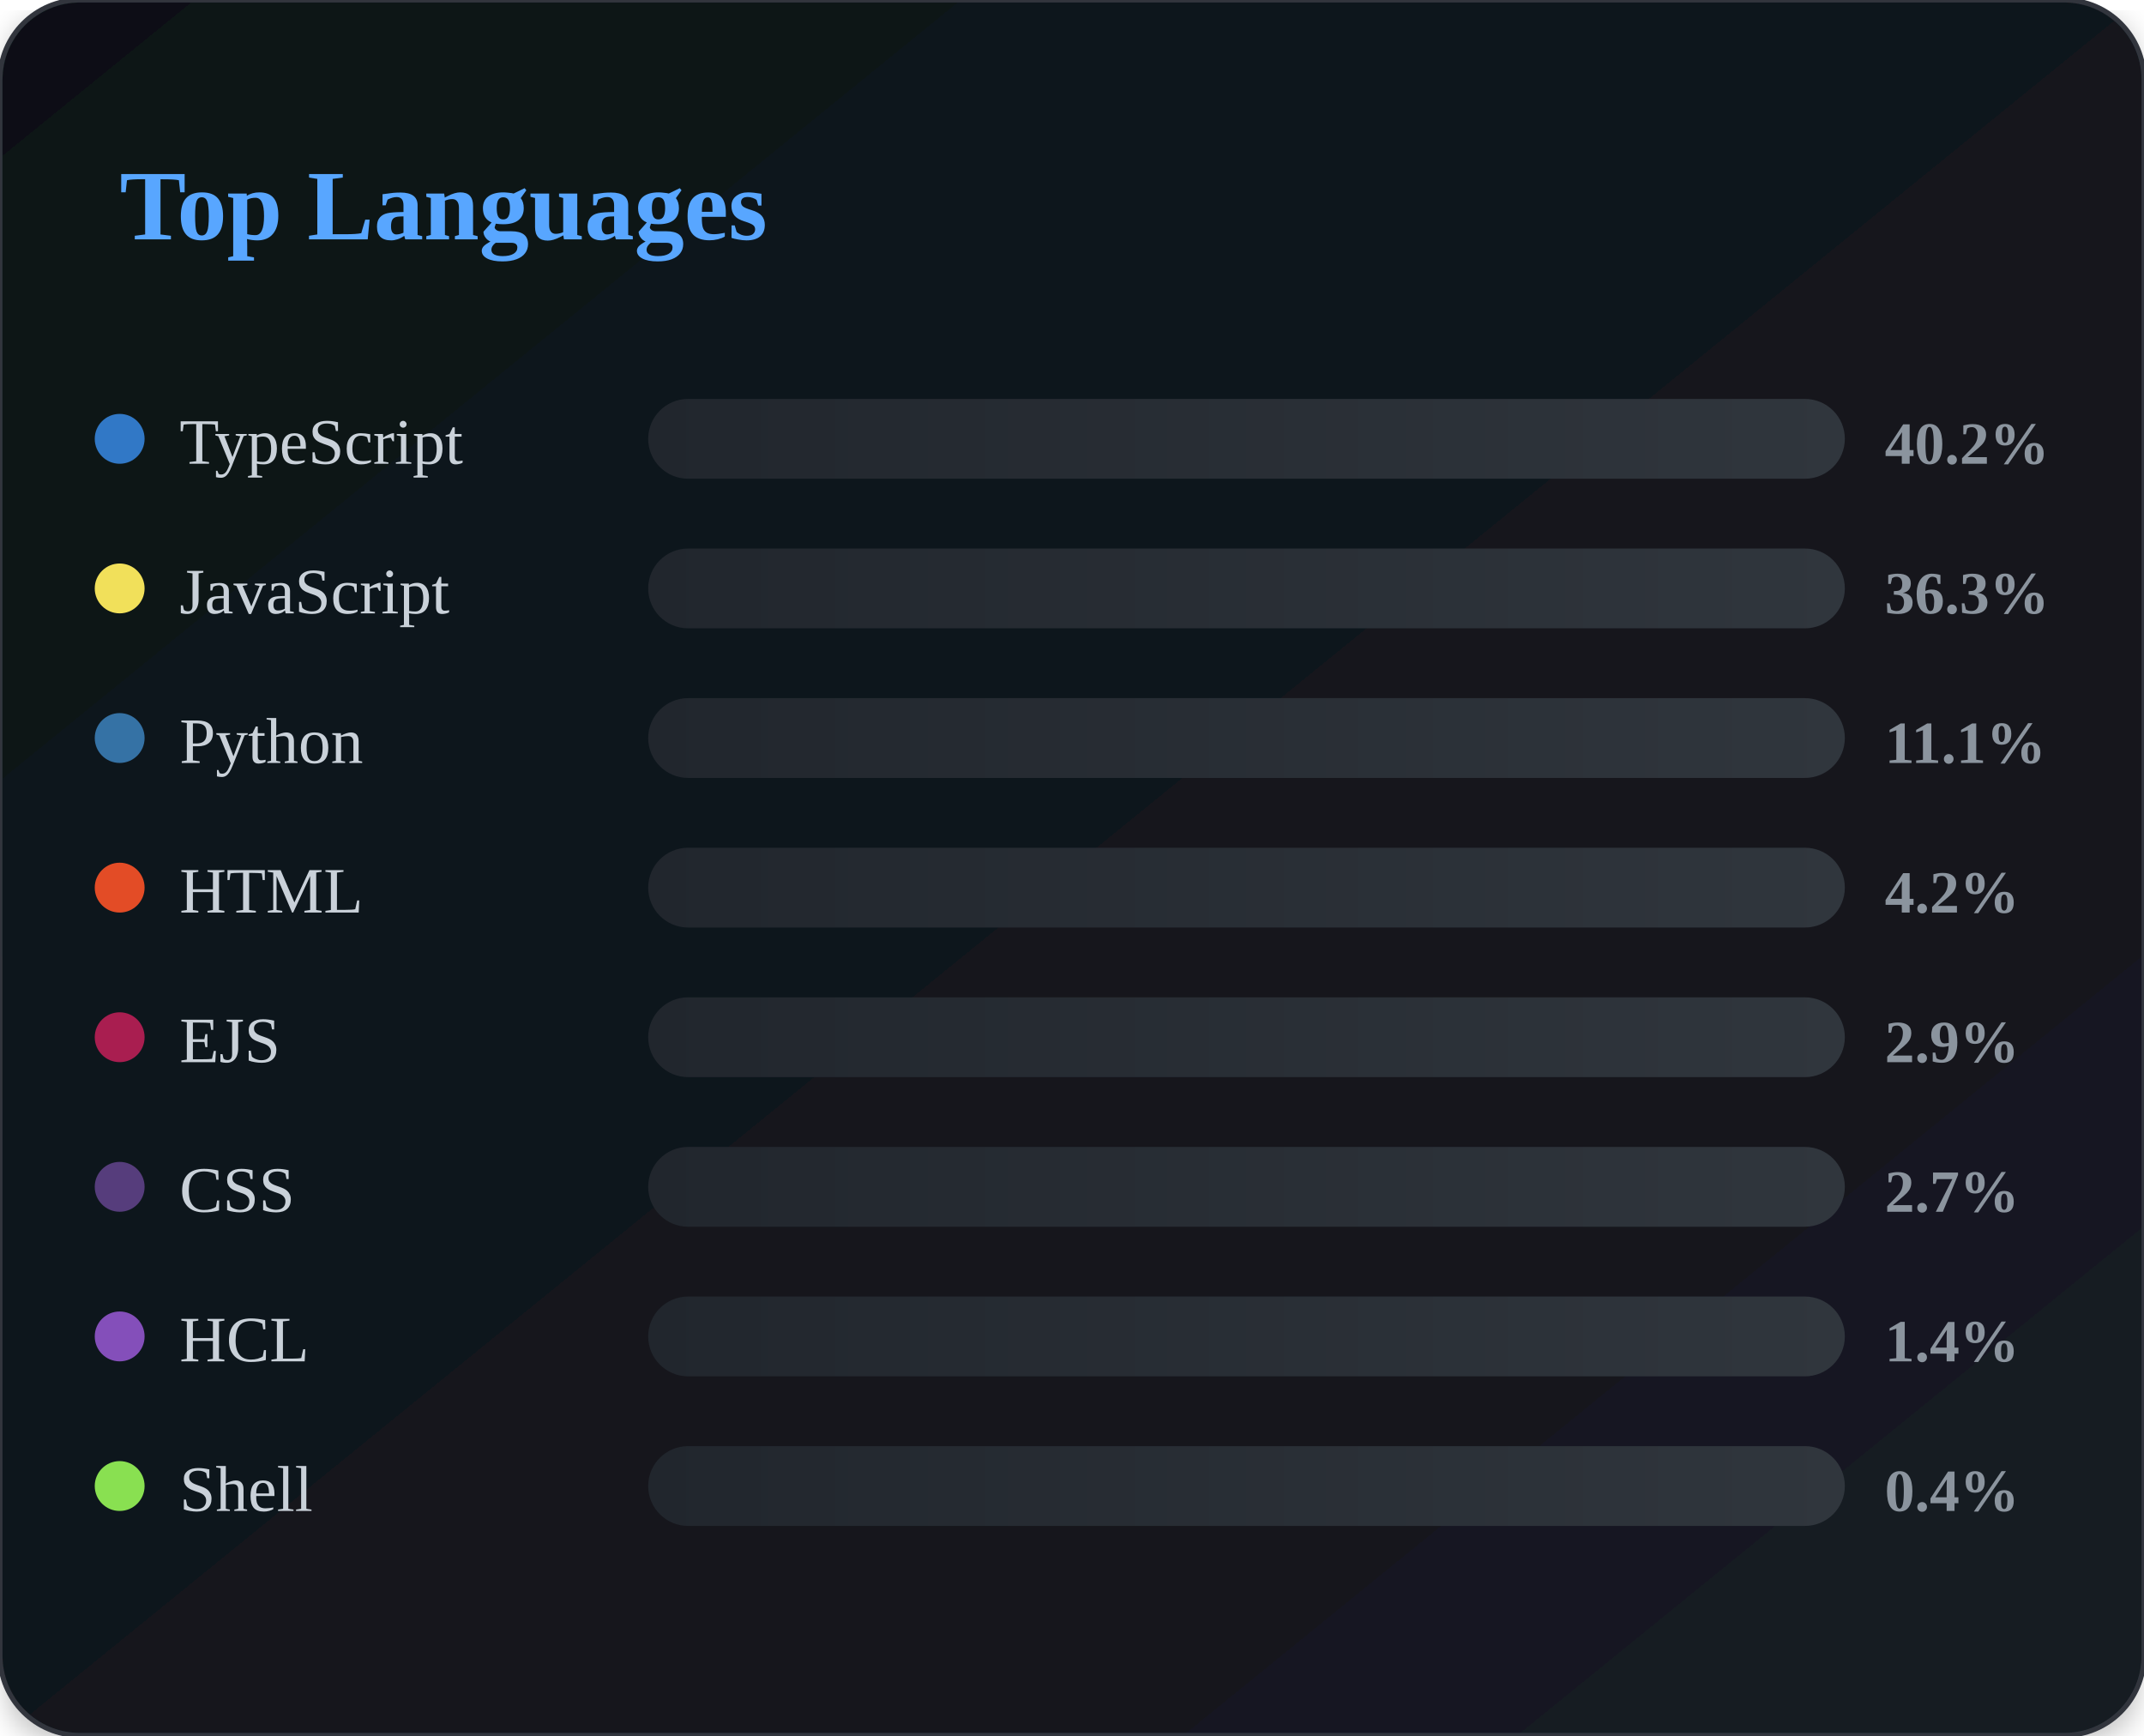
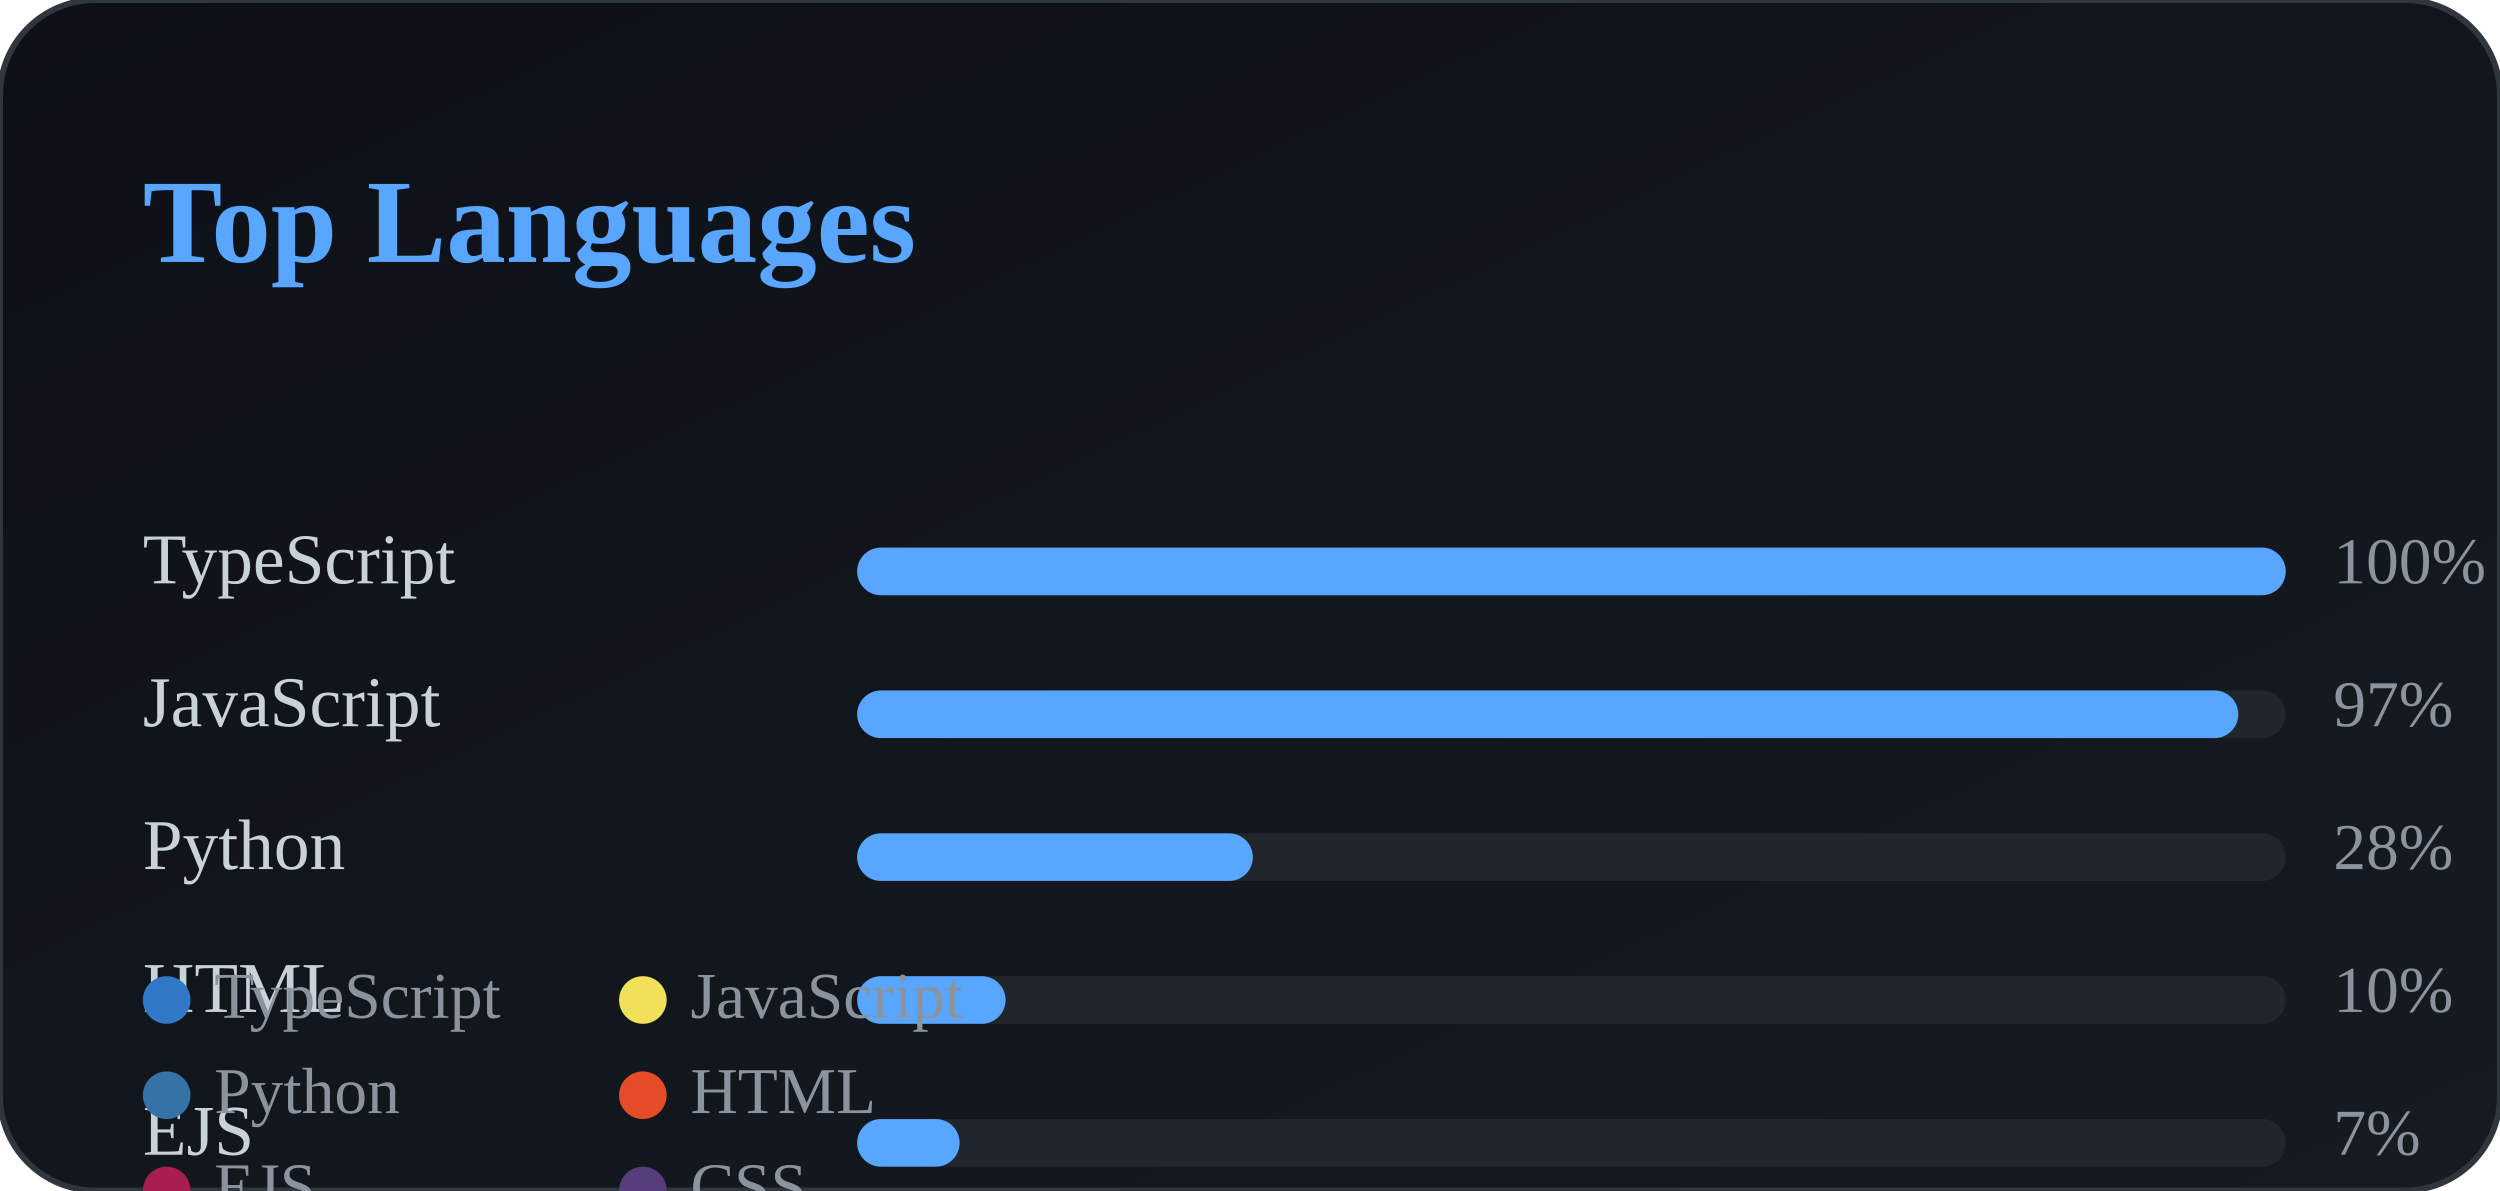
- <svg xmlns="http://www.w3.org/2000/svg" width="430" height="348" viewBox="0 0 430 348">
+ <svg xmlns="http://www.w3.org/2000/svg" width="420" height="200" viewBox="0 0 420 200">
  <defs>
    <linearGradient id="cardBg" x1="0" y1="0" x2="1" y2="1">
      <stop offset="0%" stop-color="#0d1117" />
      <stop offset="100%" stop-color="#161b22" />
    </linearGradient>
-     <linearGradient id="barGrad" x1="0" y1="0" x2="1" y2="0">
-       <stop offset="0%" stop-color="#58a6ff" />
-       <stop offset="100%" stop-color="#1f6feb" />
-     </linearGradient>
-     <linearGradient id="barBg" x1="0" y1="0" x2="1" y2="0">
-       <stop offset="0%" stop-color="#21262d" />
-       <stop offset="100%" stop-color="#30363d" />
-     </linearGradient>
-     <filter id="softShadow" x="-20%" y="-20%" width="140%" height="140%">
-       <feDropShadow dx="0" dy="2" stdDeviation="3" flood-color="#000" flood-opacity="0.25" />
-     </filter>
  </defs>
-   <rect width="100%" height="100%" rx="16" fill="url(#cardBg)" stroke="#30363d" filter="url(#softShadow)" />
-   <text x="24" y="48" fill="#58a6ff" font-size="20" font-weight="700">
+   <rect width="100%" height="100%" rx="16" fill="url(#cardBg)" stroke="#30363d" />
+   <text x="24" y="44" fill="#58a6ff" font-size="20" font-weight="600">
        Top Languages
    </text>
-   <circle cx="24" cy="88" r="5" fill="#3178c6" />
-   <text x="36" y="93" fill="#c9d1d9" font-size="13" font-weight="500">
+   <g transform="translate(24, 80)">
+     <g>
+       <text x="0" y="18" fill="#c9d1d9" font-size="12">
+         TypeScript
+       </text>
+       <rect x="120" y="12" width="240" height="8" rx="4" fill="#21262d" />
+       <rect x="120" y="12" width="240" height="8" rx="4" fill="#58a6ff" />
+       <text x="368" y="18" fill="#8b949e" font-size="11" text-anchor="start">
+         100%
+       </text>
+       <text x="0" y="42" fill="#c9d1d9" font-size="12">
+         JavaScript
+       </text>
+       <rect x="120" y="36" width="240" height="8" rx="4" fill="#21262d" />
+       <rect x="120" y="36" width="232.035" height="8" rx="4" fill="#58a6ff" />
+       <text x="368" y="42" fill="#8b949e" font-size="11" text-anchor="start">
+         97%
+       </text>
+       <text x="0" y="66" fill="#c9d1d9" font-size="12">
+         Python
+       </text>
+       <rect x="120" y="60" width="240" height="8" rx="4" fill="#21262d" />
+       <rect x="120" y="60" width="66.479" height="8" rx="4" fill="#58a6ff" />
+       <text x="368" y="66" fill="#8b949e" font-size="11" text-anchor="start">
+         28%
+       </text>
+       <text x="0" y="90" fill="#c9d1d9" font-size="12">
+         HTML
+       </text>
+       <rect x="120" y="84" width="240" height="8" rx="4" fill="#21262d" />
+       <rect x="120" y="84" width="24.937" height="8" rx="4" fill="#58a6ff" />
+       <text x="368" y="90" fill="#8b949e" font-size="11" text-anchor="start">
+         10%
+       </text>
+       <text x="0" y="114" fill="#c9d1d9" font-size="12">
+         EJS
+       </text>
+       <rect x="120" y="108" width="240" height="8" rx="4" fill="#21262d" />
+       <rect x="120" y="108" width="17.217" height="8" rx="4" fill="#58a6ff" />
+       <text x="368" y="114" fill="#8b949e" font-size="11" text-anchor="start">
+         7%
+       </text>
+       <text x="0" y="138" fill="#c9d1d9" font-size="12">
+         CSS
+       </text>
+       <rect x="120" y="132" width="240" height="8" rx="4" fill="#21262d" />
+       <rect x="120" y="132" width="15.869" height="8" rx="4" fill="#58a6ff" />
+       <text x="368" y="138" fill="#8b949e" font-size="11" text-anchor="start">
+         7%
+       </text>
+       <text x="0" y="162" fill="#c9d1d9" font-size="12">
+         HCL
+       </text>
+       <rect x="120" y="156" width="240" height="8" rx="4" fill="#21262d" />
+       <rect x="120" y="156" width="8.578" height="8" rx="4" fill="#58a6ff" />
+       <text x="368" y="162" fill="#8b949e" font-size="11" text-anchor="start">
+         4%
+       </text>
+       <text x="0" y="186" fill="#c9d1d9" font-size="12">
+         Shell
+       </text>
+       <rect x="120" y="180" width="240" height="8" rx="4" fill="#21262d" />
+       <rect x="120" y="180" width="2.451" height="8" rx="4" fill="#58a6ff" />
+       <text x="368" y="186" fill="#8b949e" font-size="11" text-anchor="start">
+         1%
+       </text>
+     </g>
+   </g>
+   <g transform="translate(24, 160)">
+     <g>
+       <circle cx="4" cy="8" r="4" fill="#3178c6" />
+       <text x="12" y="11" fill="#8b949e" font-size="11">
            TypeScript
        </text>
-   <rect x="130" y="80" width="240" height="16" rx="8" fill="url(#barBg)" />
-   <rect x="130" y="80" width="0" height="16" rx="8" fill="url(#barGrad)">
-     <animate attributeName="width" from="0" to="96.384" dur="0.9s" fill="freeze" />
-   </rect>
-   <text x="378" y="93" fill="#8b949e" font-size="12" font-weight="600">
-             40.2%
-         </text>
-   <circle cx="24" cy="118" r="5" fill="#f1e05a" />
-   <text x="36" y="123" fill="#c9d1d9" font-size="13" font-weight="500">
+       <circle cx="84" cy="8" r="4" fill="#f1e05a" />
+       <text x="92" y="11" fill="#8b949e" font-size="11">
            JavaScript
        </text>
-   <rect x="130" y="110" width="240" height="16" rx="8" fill="url(#barBg)" />
-   <rect x="130" y="110" width="0" height="16" rx="8" fill="url(#barGrad)">
-     <animate attributeName="width" from="0" to="87.144" dur="0.9s" fill="freeze" />
-   </rect>
-   <text x="378" y="123" fill="#8b949e" font-size="12" font-weight="600">
-             36.3%
-         </text>
-   <circle cx="24" cy="148" r="5" fill="#3572A5" />
-   <text x="36" y="153" fill="#c9d1d9" font-size="13" font-weight="500">
+       <circle cx="4" cy="24" r="4" fill="#3572A5" />
+       <text x="12" y="27" fill="#8b949e" font-size="11">
            Python
        </text>
-   <rect x="130" y="140" width="240" height="16" rx="8" fill="url(#barBg)" />
-   <rect x="130" y="140" width="0" height="16" rx="8" fill="url(#barGrad)">
-     <animate attributeName="width" from="0" to="26.712" dur="0.9s" fill="freeze" />
-   </rect>
-   <text x="378" y="153" fill="#8b949e" font-size="12" font-weight="600">
-             11.1%
-         </text>
-   <circle cx="24" cy="178" r="5" fill="#e34c26" />
-   <text x="36" y="183" fill="#c9d1d9" font-size="13" font-weight="500">
+       <circle cx="84" cy="24" r="4" fill="#e34c26" />
+       <text x="92" y="27" fill="#8b949e" font-size="11">
            HTML
        </text>
-   <rect x="130" y="170" width="240" height="16" rx="8" fill="url(#barBg)" />
-   <rect x="130" y="170" width="0" height="16" rx="8" fill="url(#barGrad)">
-     <animate attributeName="width" from="0" to="10.032" dur="0.9s" fill="freeze" />
-   </rect>
-   <text x="378" y="183" fill="#8b949e" font-size="12" font-weight="600">
-             4.2%
-         </text>
-   <circle cx="24" cy="208" r="5" fill="#a91e50" />
-   <text x="36" y="213" fill="#c9d1d9" font-size="13" font-weight="500">
+       <circle cx="4" cy="40" r="4" fill="#a91e50" />
+       <text x="12" y="43" fill="#8b949e" font-size="11">
            EJS
        </text>
-   <rect x="130" y="200" width="240" height="16" rx="8" fill="url(#barBg)" />
-   <rect x="130" y="200" width="0" height="16" rx="8" fill="url(#barGrad)">
-     <animate attributeName="width" from="0" to="6.912" dur="0.9s" fill="freeze" />
-   </rect>
-   <text x="378" y="213" fill="#8b949e" font-size="12" font-weight="600">
-             2.9%
-         </text>
-   <circle cx="24" cy="238" r="5" fill="#563d7c" />
-   <text x="36" y="243" fill="#c9d1d9" font-size="13" font-weight="500">
+       <circle cx="84" cy="40" r="4" fill="#563d7c" />
+       <text x="92" y="43" fill="#8b949e" font-size="11">
            CSS
        </text>
-   <rect x="130" y="230" width="240" height="16" rx="8" fill="url(#barBg)" />
-   <rect x="130" y="230" width="0" height="16" rx="8" fill="url(#barGrad)">
-     <animate attributeName="width" from="0" to="6.384" dur="0.9s" fill="freeze" />
-   </rect>
-   <text x="378" y="243" fill="#8b949e" font-size="12" font-weight="600">
-             2.7%
-         </text>
-   <circle cx="24" cy="268" r="5" fill="#844FBA" />
-   <text x="36" y="273" fill="#c9d1d9" font-size="13" font-weight="500">
+       <circle cx="4" cy="56" r="4" fill="#844FBA" />
+       <text x="12" y="59" fill="#8b949e" font-size="11">
            HCL
        </text>
-   <rect x="130" y="260" width="240" height="16" rx="8" fill="url(#barBg)" />
-   <rect x="130" y="260" width="0" height="16" rx="8" fill="url(#barGrad)">
-     <animate attributeName="width" from="0" to="3.456" dur="0.9s" fill="freeze" />
-   </rect>
-   <text x="378" y="273" fill="#8b949e" font-size="12" font-weight="600">
-             1.4%
-         </text>
-   <circle cx="24" cy="298" r="5" fill="#89e051" />
-   <text x="36" y="303" fill="#c9d1d9" font-size="13" font-weight="500">
+       <circle cx="84" cy="56" r="4" fill="#89e051" />
+       <text x="92" y="59" fill="#8b949e" font-size="11">
            Shell
        </text>
-   <rect x="130" y="290" width="240" height="16" rx="8" fill="url(#barBg)" />
-   <rect x="130" y="290" width="0" height="16" rx="8" fill="url(#barGrad)">
-     <animate attributeName="width" from="0" to="0.984" dur="0.9s" fill="freeze" />
-   </rect>
-   <text x="378" y="303" fill="#8b949e" font-size="12" font-weight="600">
-             0.4%
-         </text>
+     </g>
+   </g>
</svg>
